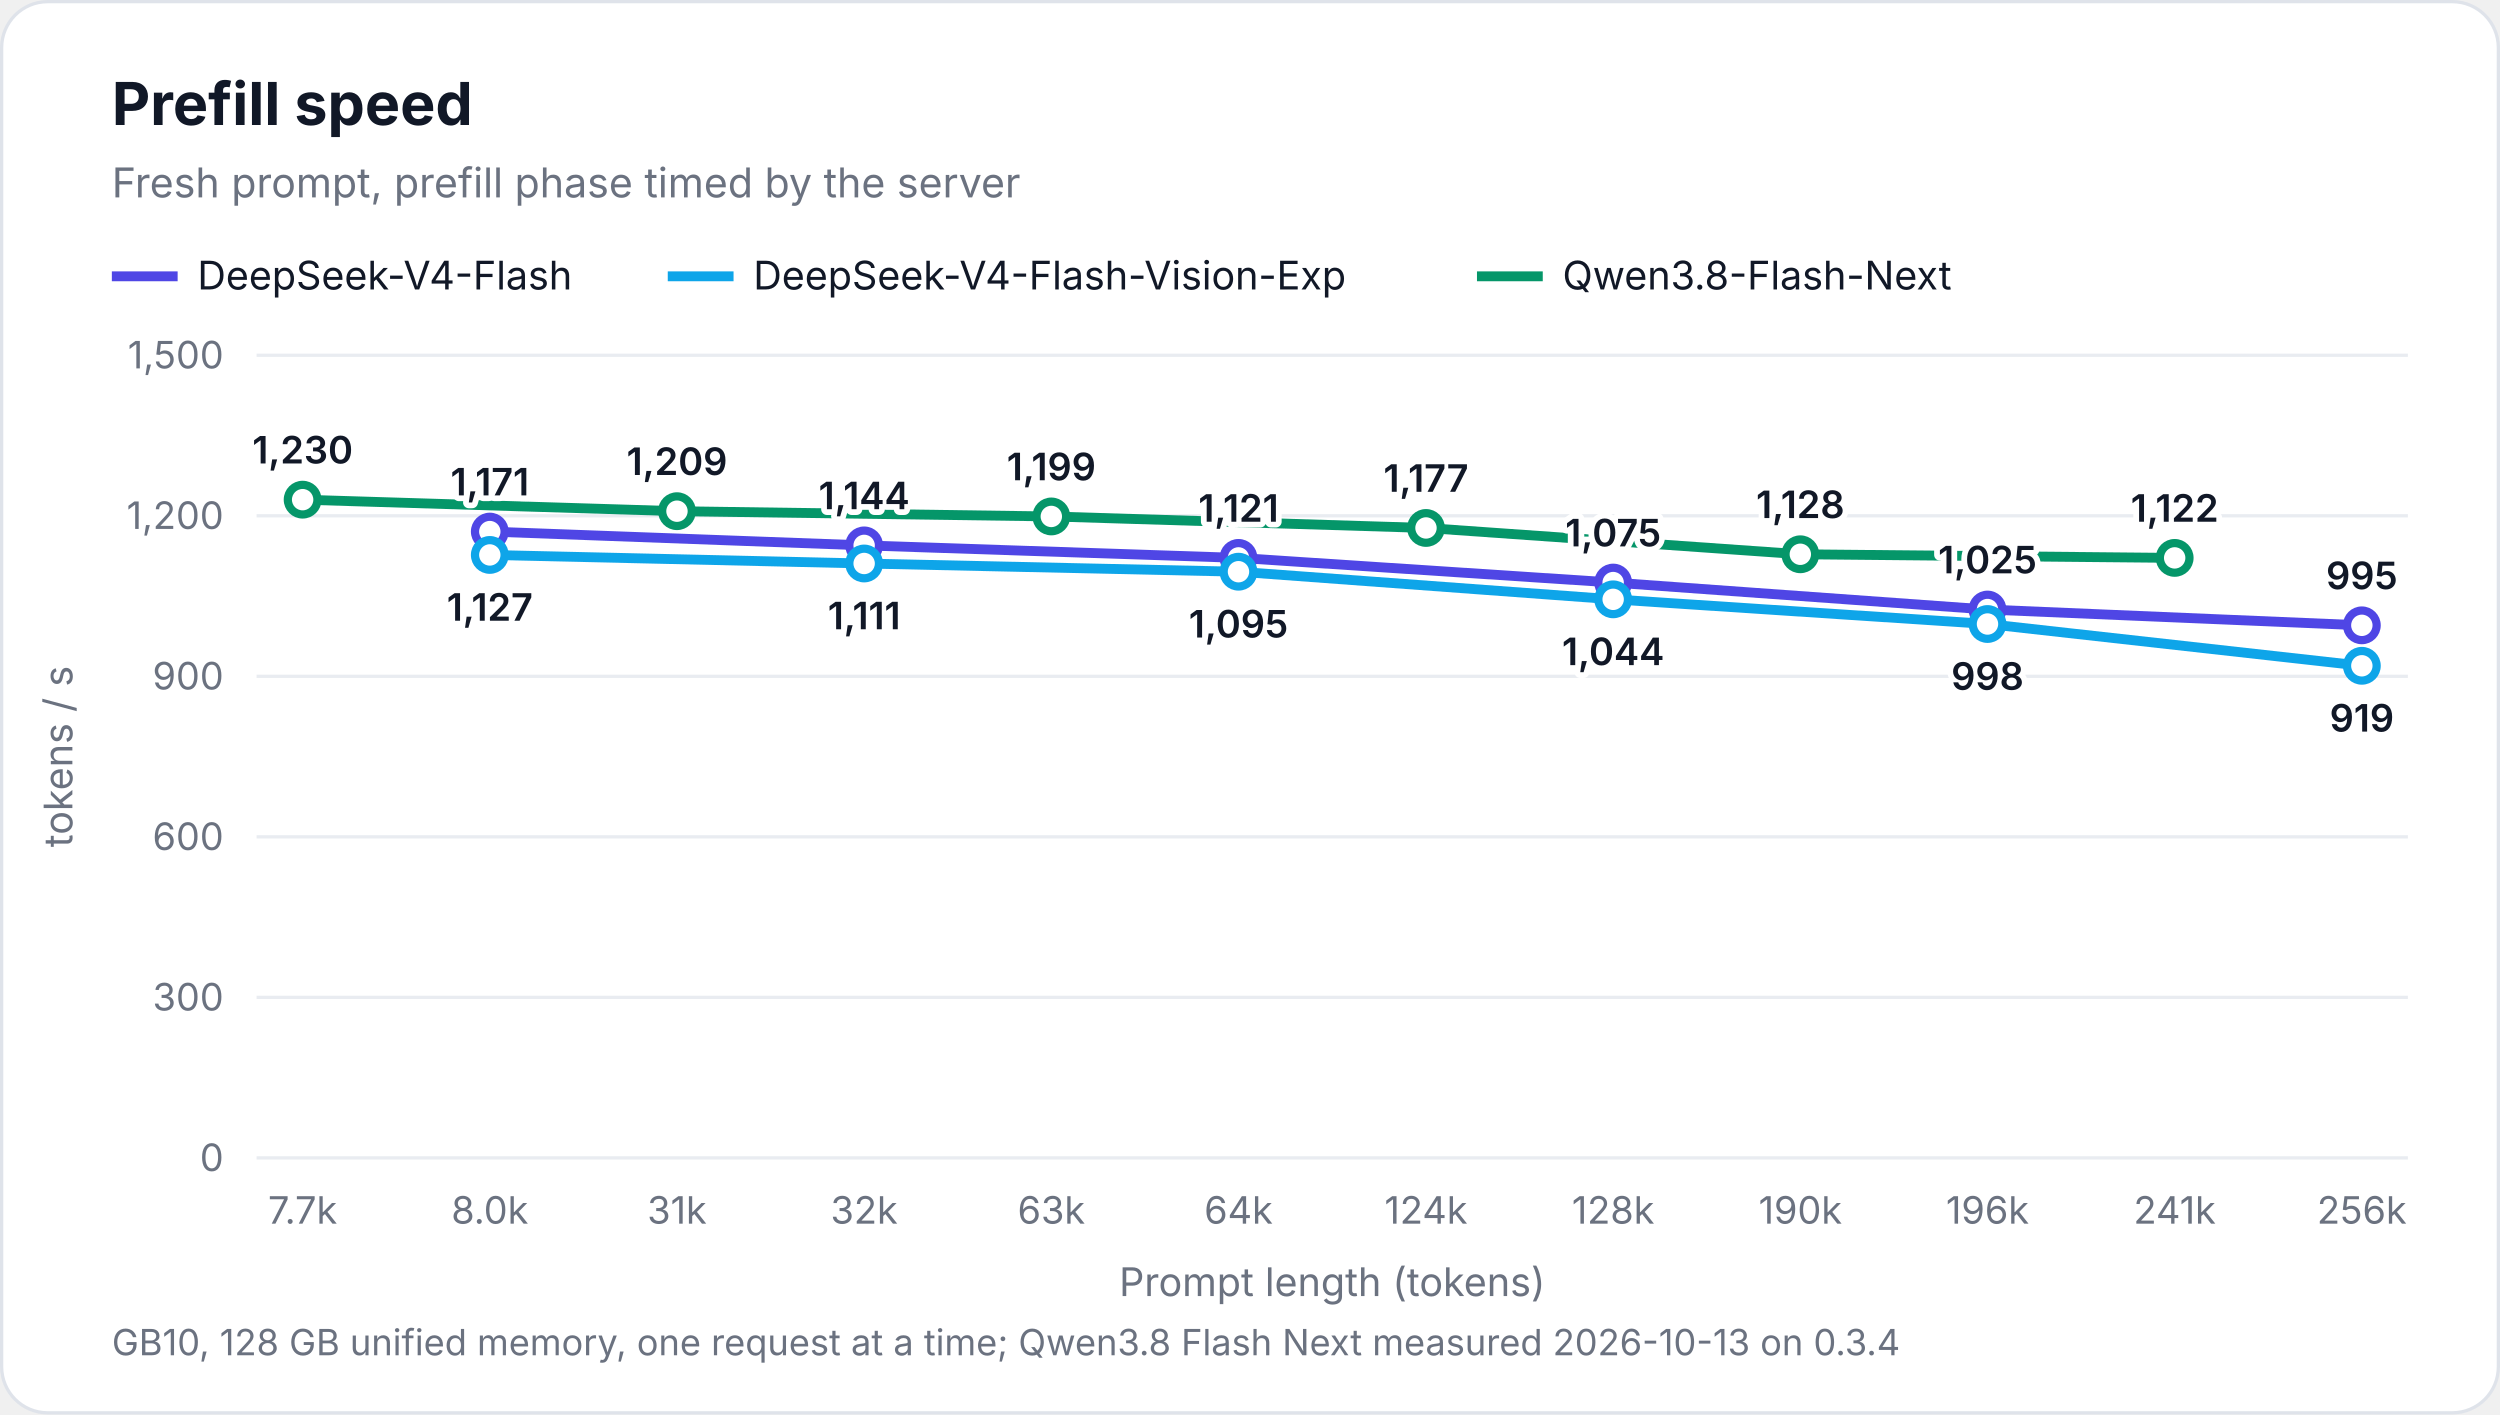
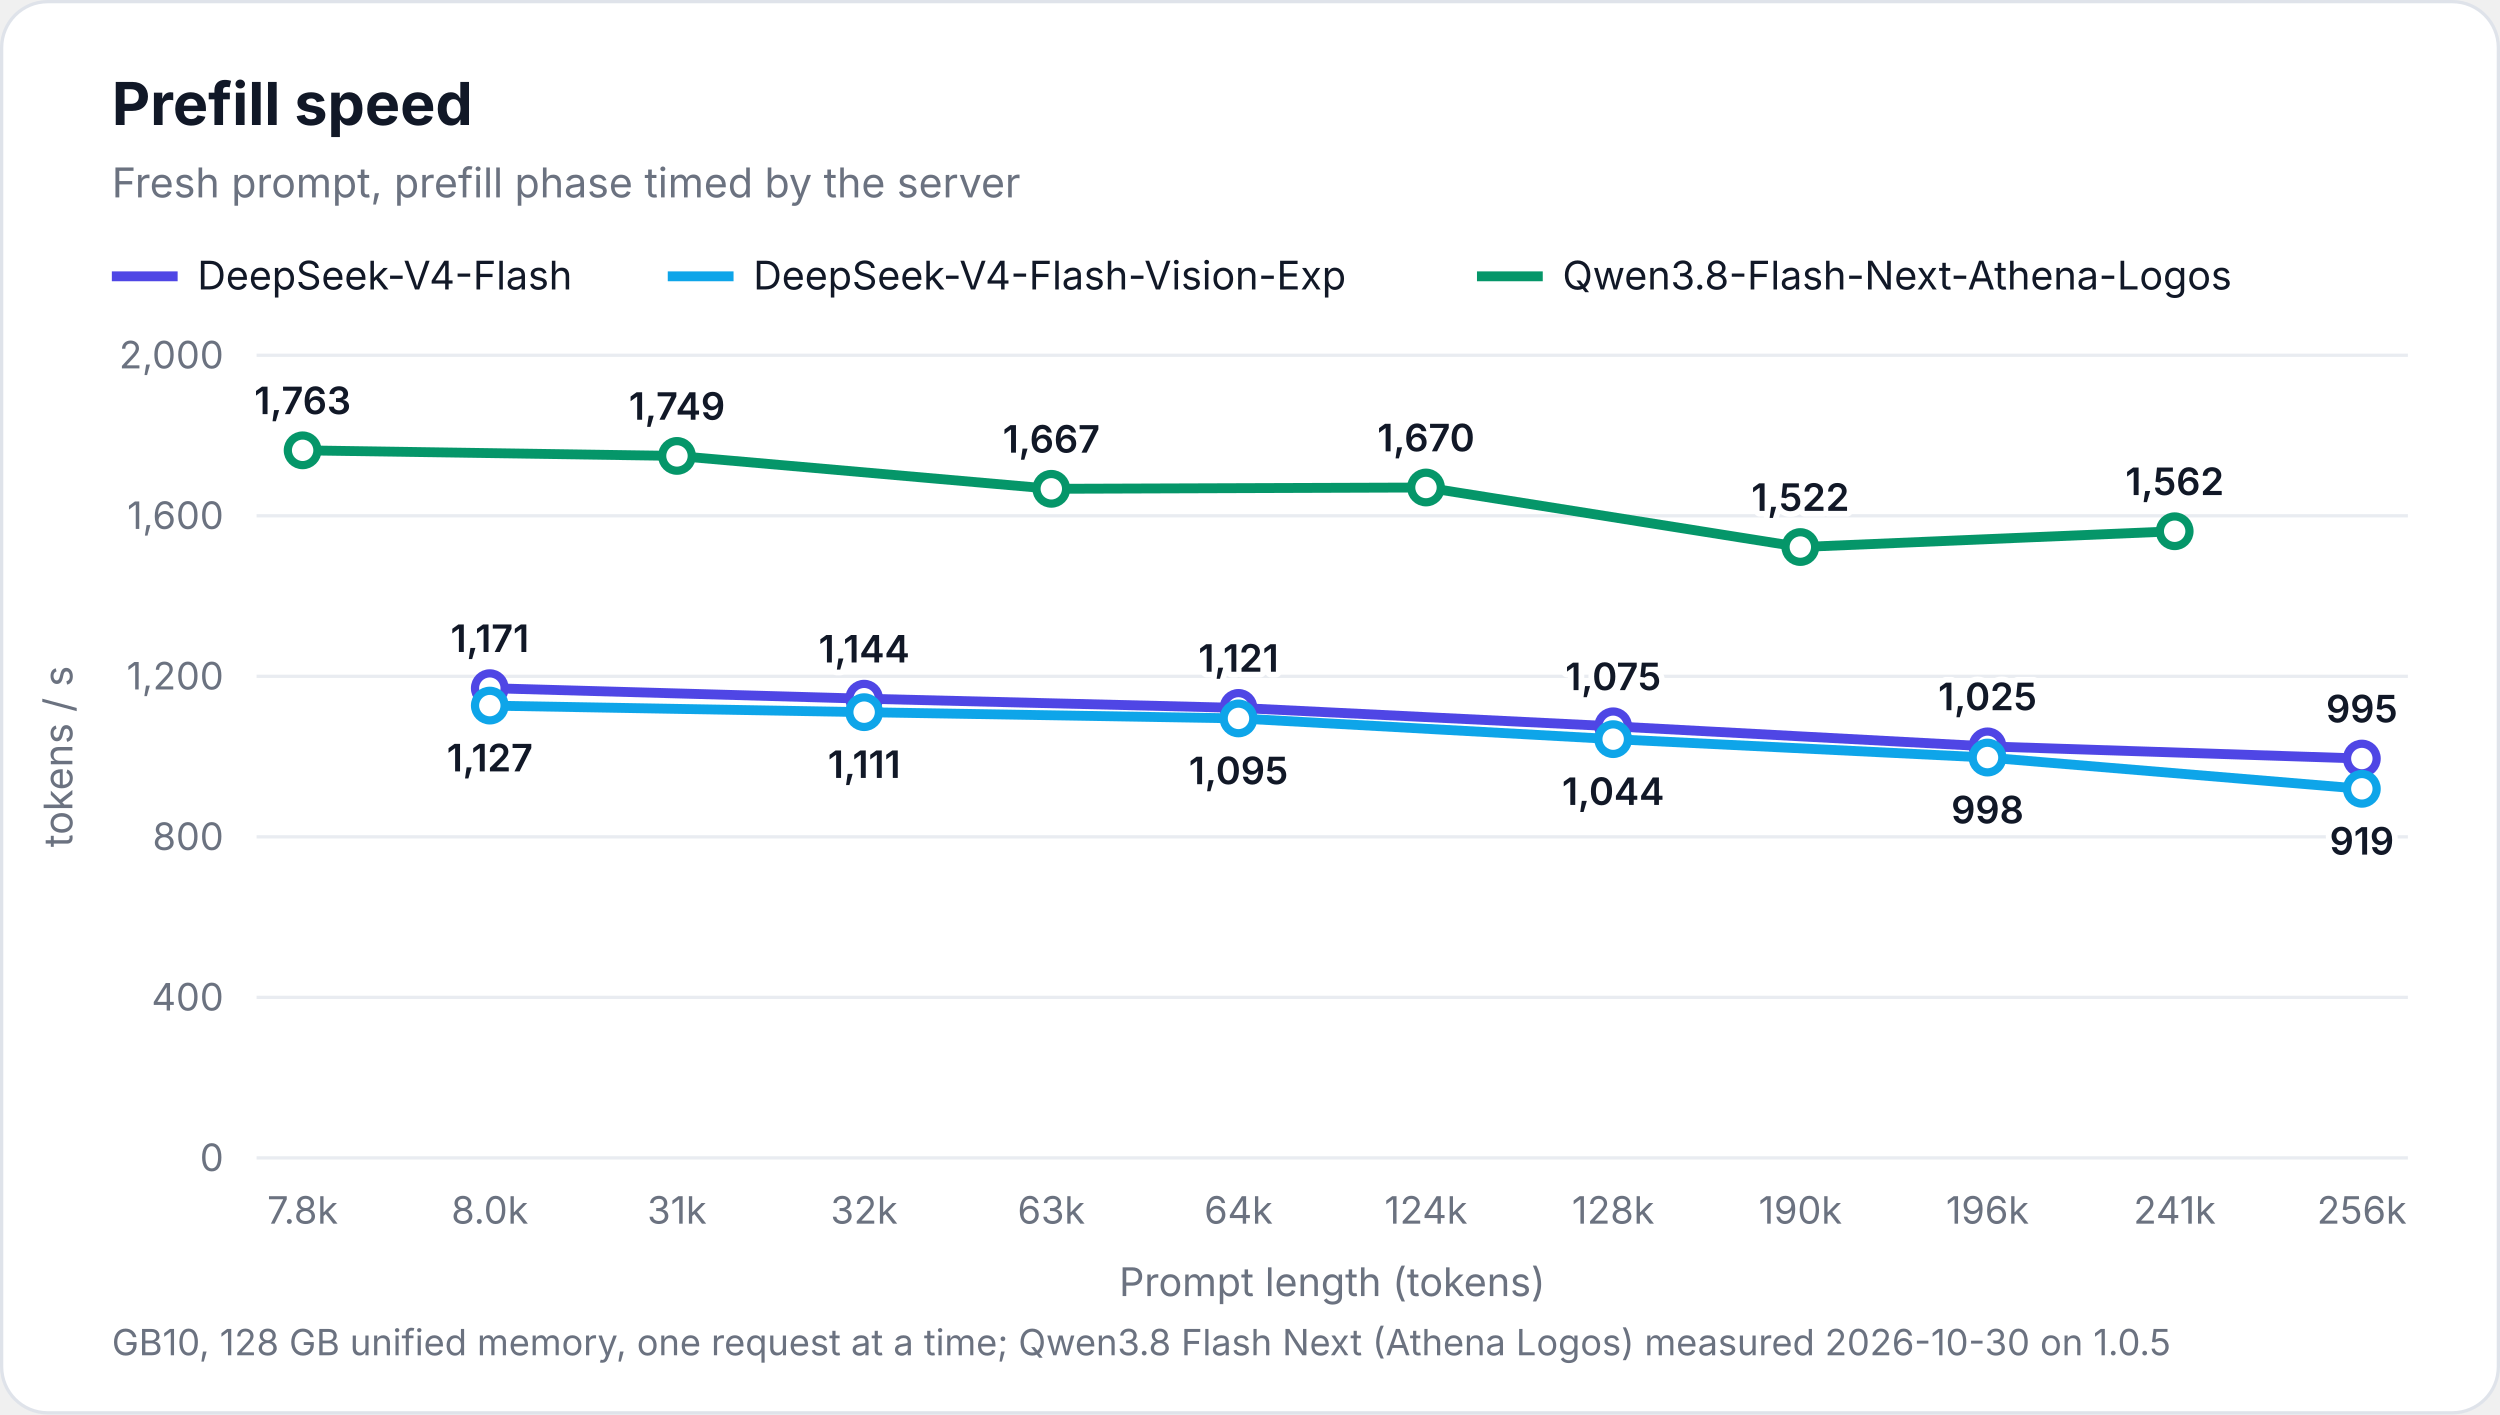
<svg xmlns="http://www.w3.org/2000/svg" width="760" height="430" viewBox="0 0 760 430" font-family="Inter, Segoe UI, Helvetica, Arial, sans-serif">
  <rect x="0.5" y="0.5" width="759" height="429" rx="14" fill="#ffffff" stroke="#dfe3ea" />
  <text x="34" y="38" font-size="18" font-weight="700" fill="#111827">Prefill speed</text>
  <text x="34" y="60" font-size="12.5" fill="#6b7280">Fresh prompt, prefill phase timed by the server</text>
-   <text x="34" y="412" font-size="11" fill="#6b7280">GB10, 128 GB unified memory, one request at a time; Qwen3.8 Flash Next measured 2026-10-13 on 0.3.4</text>
+   <text x="34" y="412" font-size="11" fill="#6b7280">GB10, 128 GB unified memory, one request at a time; Qwen3.8 Flash Next (Athena Logos) measured 2026-10-30 on 1.0.5</text>
  <line x1="78" y1="352.0" x2="732" y2="352.0" stroke="#e9ecf1" />
  <text x="68" y="356.0" font-size="11.5" text-anchor="end" fill="#6b7280">0</text>
  <line x1="78" y1="303.2" x2="732" y2="303.2" stroke="#e9ecf1" />
-   <text x="68" y="307.2" font-size="11.5" text-anchor="end" fill="#6b7280">300</text>
+   <text x="68" y="307.2" font-size="11.5" text-anchor="end" fill="#6b7280">400</text>
  <line x1="78" y1="254.4" x2="732" y2="254.4" stroke="#e9ecf1" />
-   <text x="68" y="258.4" font-size="11.5" text-anchor="end" fill="#6b7280">600</text>
+   <text x="68" y="258.4" font-size="11.5" text-anchor="end" fill="#6b7280">800</text>
  <line x1="78" y1="205.6" x2="732" y2="205.6" stroke="#e9ecf1" />
-   <text x="68" y="209.6" font-size="11.5" text-anchor="end" fill="#6b7280">900</text>
+   <text x="68" y="209.6" font-size="11.5" text-anchor="end" fill="#6b7280">1,200</text>
  <line x1="78" y1="156.8" x2="732" y2="156.8" stroke="#e9ecf1" />
-   <text x="68" y="160.8" font-size="11.5" text-anchor="end" fill="#6b7280">1,200</text>
+   <text x="68" y="160.8" font-size="11.5" text-anchor="end" fill="#6b7280">1,600</text>
  <line x1="78" y1="108.0" x2="732" y2="108.0" stroke="#e9ecf1" />
-   <text x="68" y="112.0" font-size="11.5" text-anchor="end" fill="#6b7280">1,500</text>
+   <text x="68" y="112.0" font-size="11.5" text-anchor="end" fill="#6b7280">2,000</text>
  <text x="22" y="230.0" font-size="12" fill="#6b7280" text-anchor="middle" transform="rotate(-90 22 230.0)">tokens / s</text>
  <text x="405.0" y="394" font-size="12" fill="#6b7280" text-anchor="middle">Prompt length (tokens)</text>
-   <text x="92.0" y="372" font-size="11.5" text-anchor="middle" fill="#6b7280">7.7k</text>
+   <text x="92.0" y="372" font-size="11.5" text-anchor="middle" fill="#6b7280">7.8k</text>
  <text x="148.9" y="372" font-size="11.5" text-anchor="middle" fill="#6b7280">8.0k</text>
  <text x="205.8" y="372" font-size="11.5" text-anchor="middle" fill="#6b7280">31k</text>
  <text x="262.7" y="372" font-size="11.5" text-anchor="middle" fill="#6b7280">32k</text>
  <text x="319.6" y="372" font-size="11.5" text-anchor="middle" fill="#6b7280">63k</text>
  <text x="376.5" y="372" font-size="11.5" text-anchor="middle" fill="#6b7280">64k</text>
  <text x="433.5" y="372" font-size="11.5" text-anchor="middle" fill="#6b7280">124k</text>
  <text x="490.4" y="372" font-size="11.5" text-anchor="middle" fill="#6b7280">128k</text>
  <text x="547.3" y="372" font-size="11.5" text-anchor="middle" fill="#6b7280">190k</text>
  <text x="604.2" y="372" font-size="11.5" text-anchor="middle" fill="#6b7280">196k</text>
  <text x="661.1" y="372" font-size="11.5" text-anchor="middle" fill="#6b7280">241k</text>
  <text x="718.0" y="372" font-size="11.5" text-anchor="middle" fill="#6b7280">256k</text>
-   <path d="M148.9,161.6 L262.7,165.8 L376.5,169.6 L490.4,177.1 L604.2,185.3 L718.0,190.1" fill="none" stroke="#4f46e5" stroke-width="3" stroke-linejoin="round" stroke-linecap="round" />
-   <circle cx="148.9" cy="161.6" r="4.5" fill="#ffffff" stroke="#4f46e5" stroke-width="2.5" />
-   <circle cx="262.7" cy="165.8" r="4.5" fill="#ffffff" stroke="#4f46e5" stroke-width="2.5" />
-   <circle cx="376.5" cy="169.6" r="4.5" fill="#ffffff" stroke="#4f46e5" stroke-width="2.5" />
-   <circle cx="490.4" cy="177.1" r="4.5" fill="#ffffff" stroke="#4f46e5" stroke-width="2.5" />
-   <circle cx="604.2" cy="185.3" r="4.5" fill="#ffffff" stroke="#4f46e5" stroke-width="2.5" />
-   <circle cx="718.0" cy="190.1" r="4.5" fill="#ffffff" stroke="#4f46e5" stroke-width="2.5" />
-   <path d="M148.9,168.7 L262.7,171.3 L376.5,173.8 L490.4,182.2 L604.2,189.7 L718.0,202.4" fill="none" stroke="#0ea5e9" stroke-width="3" stroke-linejoin="round" stroke-linecap="round" />
-   <circle cx="148.9" cy="168.7" r="4.5" fill="#ffffff" stroke="#0ea5e9" stroke-width="2.5" />
-   <circle cx="262.7" cy="171.3" r="4.5" fill="#ffffff" stroke="#0ea5e9" stroke-width="2.5" />
-   <circle cx="376.5" cy="173.8" r="4.5" fill="#ffffff" stroke="#0ea5e9" stroke-width="2.5" />
-   <circle cx="490.4" cy="182.2" r="4.5" fill="#ffffff" stroke="#0ea5e9" stroke-width="2.5" />
-   <circle cx="604.2" cy="189.7" r="4.5" fill="#ffffff" stroke="#0ea5e9" stroke-width="2.5" />
-   <circle cx="718.0" cy="202.4" r="4.5" fill="#ffffff" stroke="#0ea5e9" stroke-width="2.5" />
-   <path d="M92.0,151.9 L205.8,155.4 L319.6,157.0 L433.5,160.5 L547.3,168.5 L661.1,169.6" fill="none" stroke="#059669" stroke-width="3" stroke-linejoin="round" stroke-linecap="round" />
-   <circle cx="92.0" cy="151.9" r="4.5" fill="#ffffff" stroke="#059669" stroke-width="2.5" />
-   <circle cx="205.8" cy="155.4" r="4.5" fill="#ffffff" stroke="#059669" stroke-width="2.5" />
-   <circle cx="319.6" cy="157.0" r="4.5" fill="#ffffff" stroke="#059669" stroke-width="2.5" />
-   <circle cx="433.5" cy="160.5" r="4.5" fill="#ffffff" stroke="#059669" stroke-width="2.5" />
-   <circle cx="547.3" cy="168.5" r="4.5" fill="#ffffff" stroke="#059669" stroke-width="2.5" />
-   <circle cx="661.1" cy="169.6" r="4.5" fill="#ffffff" stroke="#059669" stroke-width="2.5" />
-   <text x="148.9" y="150.6" font-size="11.5" font-weight="600" text-anchor="middle" fill="#111827" stroke="#ffffff" stroke-width="3.5" stroke-linejoin="round" paint-order="stroke">1,171</text>
-   <text x="148.9" y="188.7" font-size="11.5" font-weight="600" text-anchor="middle" fill="#111827" stroke="#ffffff" stroke-width="3.5" stroke-linejoin="round" paint-order="stroke">1,127</text>
-   <text x="262.7" y="154.8" font-size="11.5" font-weight="600" text-anchor="middle" fill="#111827" stroke="#ffffff" stroke-width="3.5" stroke-linejoin="round" paint-order="stroke">1,144</text>
-   <text x="262.7" y="191.3" font-size="11.5" font-weight="600" text-anchor="middle" fill="#111827" stroke="#ffffff" stroke-width="3.5" stroke-linejoin="round" paint-order="stroke">1,111</text>
-   <text x="376.5" y="158.6" font-size="11.5" font-weight="600" text-anchor="middle" fill="#111827" stroke="#ffffff" stroke-width="3.5" stroke-linejoin="round" paint-order="stroke">1,121</text>
-   <text x="376.5" y="193.8" font-size="11.5" font-weight="600" text-anchor="middle" fill="#111827" stroke="#ffffff" stroke-width="3.5" stroke-linejoin="round" paint-order="stroke">1,095</text>
-   <text x="490.4" y="166.1" font-size="11.5" font-weight="600" text-anchor="middle" fill="#111827" stroke="#ffffff" stroke-width="3.5" stroke-linejoin="round" paint-order="stroke">1,075</text>
-   <text x="490.4" y="202.2" font-size="11.5" font-weight="600" text-anchor="middle" fill="#111827" stroke="#ffffff" stroke-width="3.5" stroke-linejoin="round" paint-order="stroke">1,044</text>
-   <text x="604.2" y="174.3" font-size="11.5" font-weight="600" text-anchor="middle" fill="#111827" stroke="#ffffff" stroke-width="3.5" stroke-linejoin="round" paint-order="stroke">1,025</text>
-   <text x="604.2" y="209.7" font-size="11.5" font-weight="600" text-anchor="middle" fill="#111827" stroke="#ffffff" stroke-width="3.5" stroke-linejoin="round" paint-order="stroke">998</text>
-   <text x="718.0" y="179.1" font-size="11.5" font-weight="600" text-anchor="middle" fill="#111827" stroke="#ffffff" stroke-width="3.5" stroke-linejoin="round" paint-order="stroke">995</text>
-   <text x="718.0" y="222.4" font-size="11.5" font-weight="600" text-anchor="middle" fill="#111827" stroke="#ffffff" stroke-width="3.5" stroke-linejoin="round" paint-order="stroke">919</text>
-   <text x="92.0" y="140.9" font-size="11.5" font-weight="600" text-anchor="middle" fill="#111827" stroke="#ffffff" stroke-width="3.5" stroke-linejoin="round" paint-order="stroke">1,230</text>
-   <text x="205.8" y="144.4" font-size="11.5" font-weight="600" text-anchor="middle" fill="#111827" stroke="#ffffff" stroke-width="3.5" stroke-linejoin="round" paint-order="stroke">1,209</text>
-   <text x="319.6" y="146.0" font-size="11.5" font-weight="600" text-anchor="middle" fill="#111827" stroke="#ffffff" stroke-width="3.5" stroke-linejoin="round" paint-order="stroke">1,199</text>
-   <text x="433.5" y="149.5" font-size="11.5" font-weight="600" text-anchor="middle" fill="#111827" stroke="#ffffff" stroke-width="3.5" stroke-linejoin="round" paint-order="stroke">1,177</text>
-   <text x="547.3" y="157.5" font-size="11.5" font-weight="600" text-anchor="middle" fill="#111827" stroke="#ffffff" stroke-width="3.5" stroke-linejoin="round" paint-order="stroke">1,128</text>
-   <text x="661.1" y="158.6" font-size="11.5" font-weight="600" text-anchor="middle" fill="#111827" stroke="#ffffff" stroke-width="3.5" stroke-linejoin="round" paint-order="stroke">1,122</text>
+   <path d="M148.9,209.2 L262.7,212.4 L376.5,215.2 L490.4,220.8 L604.2,226.9 L718.0,230.6" fill="none" stroke="#4f46e5" stroke-width="3" stroke-linejoin="round" stroke-linecap="round" />
+   <circle cx="148.9" cy="209.2" r="4.5" fill="#ffffff" stroke="#4f46e5" stroke-width="2.5" />
+   <circle cx="262.7" cy="212.4" r="4.5" fill="#ffffff" stroke="#4f46e5" stroke-width="2.5" />
+   <circle cx="376.5" cy="215.2" r="4.5" fill="#ffffff" stroke="#4f46e5" stroke-width="2.5" />
+   <circle cx="490.4" cy="220.8" r="4.5" fill="#ffffff" stroke="#4f46e5" stroke-width="2.5" />
+   <circle cx="604.2" cy="226.9" r="4.5" fill="#ffffff" stroke="#4f46e5" stroke-width="2.5" />
+   <circle cx="718.0" cy="230.6" r="4.5" fill="#ffffff" stroke="#4f46e5" stroke-width="2.5" />
+   <path d="M148.9,214.5 L262.7,216.5 L376.5,218.4 L490.4,224.7 L604.2,230.3 L718.0,239.8" fill="none" stroke="#0ea5e9" stroke-width="3" stroke-linejoin="round" stroke-linecap="round" />
+   <circle cx="148.9" cy="214.5" r="4.5" fill="#ffffff" stroke="#0ea5e9" stroke-width="2.5" />
+   <circle cx="262.7" cy="216.5" r="4.5" fill="#ffffff" stroke="#0ea5e9" stroke-width="2.5" />
+   <circle cx="376.5" cy="218.4" r="4.5" fill="#ffffff" stroke="#0ea5e9" stroke-width="2.5" />
+   <circle cx="490.4" cy="224.7" r="4.5" fill="#ffffff" stroke="#0ea5e9" stroke-width="2.5" />
+   <circle cx="604.2" cy="230.3" r="4.5" fill="#ffffff" stroke="#0ea5e9" stroke-width="2.5" />
+   <circle cx="718.0" cy="239.8" r="4.5" fill="#ffffff" stroke="#0ea5e9" stroke-width="2.5" />
+   <path d="M92.0,136.9 L205.8,138.6 L319.6,148.6 L433.5,148.2 L547.3,166.3 L661.1,161.5" fill="none" stroke="#059669" stroke-width="3" stroke-linejoin="round" stroke-linecap="round" />
+   <circle cx="92.0" cy="136.9" r="4.5" fill="#ffffff" stroke="#059669" stroke-width="2.5" />
+   <circle cx="205.8" cy="138.6" r="4.5" fill="#ffffff" stroke="#059669" stroke-width="2.5" />
+   <circle cx="319.6" cy="148.6" r="4.5" fill="#ffffff" stroke="#059669" stroke-width="2.5" />
+   <circle cx="433.5" cy="148.2" r="4.5" fill="#ffffff" stroke="#059669" stroke-width="2.5" />
+   <circle cx="547.3" cy="166.3" r="4.5" fill="#ffffff" stroke="#059669" stroke-width="2.5" />
+   <circle cx="661.1" cy="161.5" r="4.5" fill="#ffffff" stroke="#059669" stroke-width="2.5" />
+   <text x="148.9" y="198.2" font-size="11.5" font-weight="600" text-anchor="middle" fill="#111827" stroke="#ffffff" stroke-width="3.5" stroke-linejoin="round" paint-order="stroke">1,171</text>
+   <text x="148.9" y="234.5" font-size="11.5" font-weight="600" text-anchor="middle" fill="#111827" stroke="#ffffff" stroke-width="3.5" stroke-linejoin="round" paint-order="stroke">1,127</text>
+   <text x="262.7" y="201.4" font-size="11.5" font-weight="600" text-anchor="middle" fill="#111827" stroke="#ffffff" stroke-width="3.5" stroke-linejoin="round" paint-order="stroke">1,144</text>
+   <text x="262.7" y="236.5" font-size="11.5" font-weight="600" text-anchor="middle" fill="#111827" stroke="#ffffff" stroke-width="3.5" stroke-linejoin="round" paint-order="stroke">1,111</text>
+   <text x="376.5" y="204.2" font-size="11.5" font-weight="600" text-anchor="middle" fill="#111827" stroke="#ffffff" stroke-width="3.5" stroke-linejoin="round" paint-order="stroke">1,121</text>
+   <text x="376.5" y="238.4" font-size="11.5" font-weight="600" text-anchor="middle" fill="#111827" stroke="#ffffff" stroke-width="3.5" stroke-linejoin="round" paint-order="stroke">1,095</text>
+   <text x="490.4" y="209.8" font-size="11.5" font-weight="600" text-anchor="middle" fill="#111827" stroke="#ffffff" stroke-width="3.5" stroke-linejoin="round" paint-order="stroke">1,075</text>
+   <text x="490.4" y="244.7" font-size="11.5" font-weight="600" text-anchor="middle" fill="#111827" stroke="#ffffff" stroke-width="3.5" stroke-linejoin="round" paint-order="stroke">1,044</text>
+   <text x="604.2" y="215.9" font-size="11.5" font-weight="600" text-anchor="middle" fill="#111827" stroke="#ffffff" stroke-width="3.5" stroke-linejoin="round" paint-order="stroke">1,025</text>
+   <text x="604.2" y="250.3" font-size="11.5" font-weight="600" text-anchor="middle" fill="#111827" stroke="#ffffff" stroke-width="3.5" stroke-linejoin="round" paint-order="stroke">998</text>
+   <text x="718.0" y="219.6" font-size="11.5" font-weight="600" text-anchor="middle" fill="#111827" stroke="#ffffff" stroke-width="3.5" stroke-linejoin="round" paint-order="stroke">995</text>
+   <text x="718.0" y="259.8" font-size="11.5" font-weight="600" text-anchor="middle" fill="#111827" stroke="#ffffff" stroke-width="3.5" stroke-linejoin="round" paint-order="stroke">919</text>
+   <text x="92.0" y="125.9" font-size="11.5" font-weight="600" text-anchor="middle" fill="#111827" stroke="#ffffff" stroke-width="3.5" stroke-linejoin="round" paint-order="stroke">1,763</text>
+   <text x="205.8" y="127.6" font-size="11.5" font-weight="600" text-anchor="middle" fill="#111827" stroke="#ffffff" stroke-width="3.5" stroke-linejoin="round" paint-order="stroke">1,749</text>
+   <text x="319.6" y="137.6" font-size="11.5" font-weight="600" text-anchor="middle" fill="#111827" stroke="#ffffff" stroke-width="3.5" stroke-linejoin="round" paint-order="stroke">1,667</text>
+   <text x="433.5" y="137.2" font-size="11.5" font-weight="600" text-anchor="middle" fill="#111827" stroke="#ffffff" stroke-width="3.5" stroke-linejoin="round" paint-order="stroke">1,670</text>
+   <text x="547.3" y="155.3" font-size="11.5" font-weight="600" text-anchor="middle" fill="#111827" stroke="#ffffff" stroke-width="3.5" stroke-linejoin="round" paint-order="stroke">1,522</text>
+   <text x="661.1" y="150.5" font-size="11.5" font-weight="600" text-anchor="middle" fill="#111827" stroke="#ffffff" stroke-width="3.5" stroke-linejoin="round" paint-order="stroke">1,562</text>
  <line x1="34.0" y1="84" x2="54.0" y2="84" stroke="#4f46e5" stroke-width="3" />
  <text x="60.0" y="88" font-size="12" fill="#111827">DeepSeek-V4-Flash</text>
  <line x1="203.0" y1="84" x2="223.0" y2="84" stroke="#0ea5e9" stroke-width="3" />
  <text x="229.0" y="88" font-size="12" fill="#111827">DeepSeek-V4-Flash-Vision-Exp</text>
  <line x1="449.0" y1="84" x2="469.0" y2="84" stroke="#059669" stroke-width="3" />
-   <text x="475.0" y="88" font-size="12" fill="#111827">Qwen3.8-Flash-Next</text>
+   <text x="475.0" y="88" font-size="12" fill="#111827">Qwen3.8-Flash-Next-Athena-Logos</text>
</svg>
